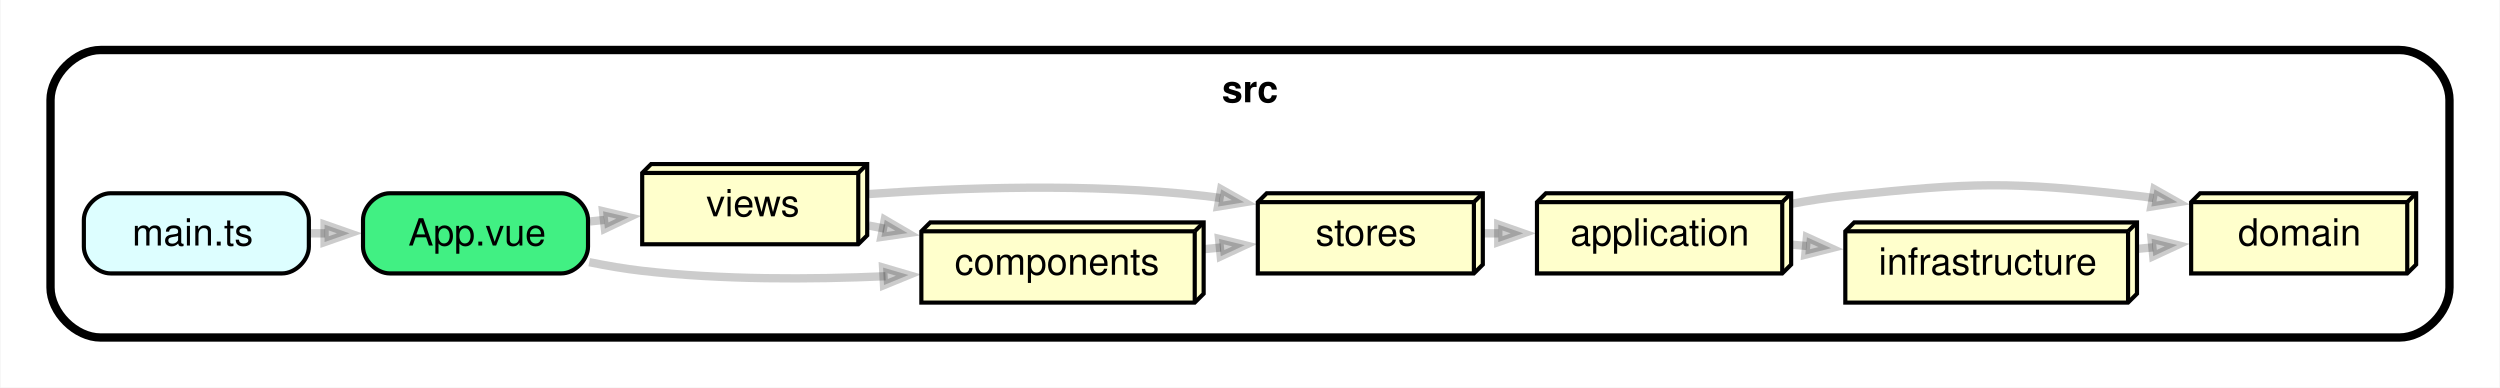
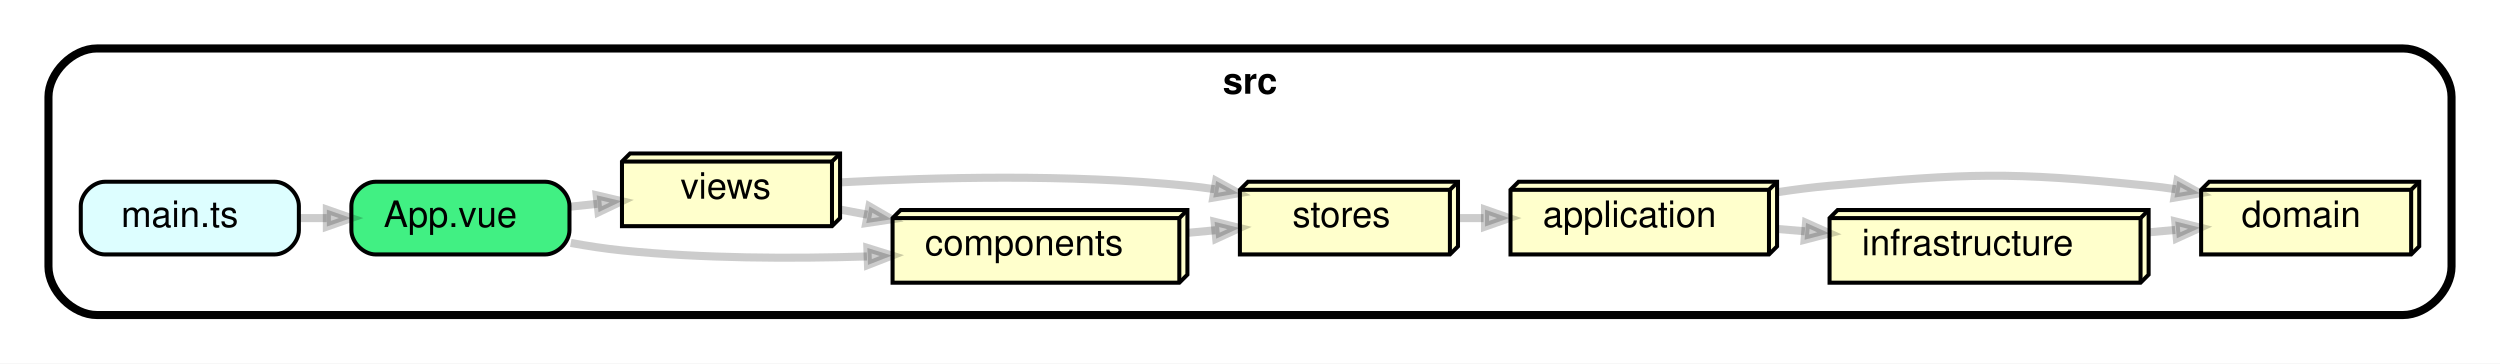
- <svg xmlns="http://www.w3.org/2000/svg" xmlns:xlink="http://www.w3.org/1999/xlink" width="600pt" height="93pt" viewBox="0.00 0.00 599.75 93.00">
-   <g id="graph0" class="graph" transform="scale(1 1) rotate(0) translate(4 89)">
-     <polygon fill="white" stroke="none" points="-4,4 -4,-89 595.75,-89 595.75,4 -4,4" />
+ <svg xmlns="http://www.w3.org/2000/svg" xmlns:xlink="http://www.w3.org/1999/xlink" width="619pt" height="90pt" viewBox="0.00 0.00 619.00 90.00">
+   <g id="graph0" class="graph" transform="scale(1 1) rotate(0) translate(4 86)">
+     <polygon fill="white" stroke="transparent" points="-4,4 -4,-86 615,-86 615,4 -4,4" />
    <g id="clust1" class="cluster">
-       <path fill="#ffffff" stroke="black" stroke-width="2" d="M20,-8C20,-8 571.75,-8 571.75,-8 577.75,-8 583.75,-14 583.75,-20 583.75,-20 583.75,-65 583.75,-65 583.75,-71 577.75,-77 571.75,-77 571.75,-77 20,-77 20,-77 14,-77 8,-71 8,-65 8,-65 8,-20 8,-20 8,-14 14,-8 20,-8" />
-       <text text-anchor="middle" x="295.88" y="-64.45" font-family="Helvetica,sans-Serif" font-weight="bold" font-size="9.00">src</text>
+       <path fill="#ffffff" stroke="black" stroke-width="2" d="M20,-8C20,-8 591,-8 591,-8 597,-8 603,-14 603,-20 603,-20 603,-62 603,-62 603,-68 597,-74 591,-74 591,-74 20,-74 20,-74 14,-74 8,-68 8,-62 8,-62 8,-20 8,-20 8,-14 14,-8 20,-8" />
+       <text text-anchor="middle" x="305.5" y="-62.8" font-family="Helvetica,sans-Serif" font-weight="bold" font-size="9.00">src</text>
    </g>
    <g id="node1" class="node">
      <g id="a_node1">
        <a xlink:href="src/App.vue" xlink:title="App.vue">
-           <path fill="#41f083" stroke="black" d="M130.58,-42.62C130.58,-42.62 89.42,-42.62 89.42,-42.62 86.21,-42.62 83,-39.42 83,-36.21 83,-36.21 83,-29.79 83,-29.79 83,-26.58 86.21,-23.38 89.42,-23.38 89.42,-23.38 130.58,-23.38 130.58,-23.38 133.79,-23.38 137,-26.58 137,-29.79 137,-29.79 137,-36.21 137,-36.21 137,-39.42 133.79,-42.62 130.58,-42.62" />
-           <text text-anchor="start" x="93.88" y="-30.07" font-family="Helvetica,sans-Serif" font-size="9.00">App.vue</text>
+           <path fill="#41f083" stroke="black" d="M131,-41C131,-41 89,-41 89,-41 86,-41 83,-38 83,-35 83,-35 83,-29 83,-29 83,-26 86,-23 89,-23 89,-23 131,-23 131,-23 134,-23 137,-26 137,-29 137,-29 137,-35 137,-35 137,-38 134,-41 131,-41" />
+           <text text-anchor="start" x="91" y="-29.8" font-family="Helvetica,sans-Serif" font-size="9.00">App.vue</text>
        </a>
      </g>
    </g>
    <g id="node2" class="node">
      <g id="a_node2">
        <a xlink:href="src/components" xlink:title="components">
-           <polygon fill="#ffffcc" stroke="black" points="284.75,-35.62 219.14,-35.62 217,-33.49 217,-16.38 282.61,-16.38 284.75,-18.51 284.75,-35.62" />
-           <polyline fill="none" stroke="black" points="282.61,-33.49 217,-33.49" />
-           <polyline fill="none" stroke="black" points="282.61,-33.49 282.61,-16.38" />
-           <polyline fill="none" stroke="black" points="282.61,-33.49 284.75,-35.62" />
-           <text text-anchor="start" x="225" y="-23.07" font-family="Helvetica,sans-Serif" font-size="9.00">components</text>
+           <polygon fill="#ffffcc" stroke="black" points="290,-34 219,-34 217,-32 217,-16 288,-16 290,-18 290,-34" />
+           <polyline fill="none" stroke="black" points="288,-32 217,-32 " />
+           <polyline fill="none" stroke="black" points="288,-32 288,-16 " />
+           <polyline fill="none" stroke="black" points="288,-32 290,-34 " />
+           <text text-anchor="start" x="225" y="-22.8" font-family="Helvetica,sans-Serif" font-size="9.00">components</text>
        </a>
      </g>
    </g>
    <g id="edge1" class="edge">
-       <path fill="none" stroke="#000000" stroke-width="2" stroke-opacity="0.2" d="M137.29,-26.08C141.51,-25.22 145.86,-24.47 150,-24 169.1,-21.82 190.39,-21.91 208.39,-22.7" />
-       <polygon fill="#000000" fill-opacity="0.2" stroke="#000000" stroke-width="2" stroke-opacity="0.2" points="207.81,-24.78 213.91,-22.99 208.03,-20.58 207.81,-24.78" />
+       <path fill="none" stroke="#000000" stroke-width="2" stroke-opacity="0.2" d="M137.32,-25.85C141.54,-25.08 145.87,-24.42 150,-24 169.88,-21.98 192.05,-21.93 210.66,-22.5" />
+       <polygon fill="#000000" fill-opacity="0.2" stroke="#000000" stroke-width="2" stroke-opacity="0.2" points="210.76,-24.61 216.83,-22.72 210.91,-20.41 210.76,-24.61" />
    </g>
    <g id="node3" class="node">
      <g id="a_node3">
        <a xlink:href="src/views" xlink:title="views">
-           <polygon fill="#ffffcc" stroke="black" points="204,-49.62 152.14,-49.62 150,-47.49 150,-30.38 201.86,-30.38 204,-32.51 204,-49.62" />
-           <polyline fill="none" stroke="black" points="201.86,-47.49 150,-47.49" />
-           <polyline fill="none" stroke="black" points="201.86,-47.49 201.86,-30.38" />
-           <polyline fill="none" stroke="black" points="201.86,-47.49 204,-49.62" />
-           <text text-anchor="start" x="165.38" y="-37.08" font-family="Helvetica,sans-Serif" font-size="9.00">views</text>
+           <polygon fill="#ffffcc" stroke="black" points="204,-48 152,-48 150,-46 150,-30 202,-30 204,-32 204,-48" />
+           <polyline fill="none" stroke="black" points="202,-46 150,-46 " />
+           <polyline fill="none" stroke="black" points="202,-46 202,-30 " />
+           <polyline fill="none" stroke="black" points="202,-46 204,-48 " />
+           <text text-anchor="start" x="164.5" y="-36.8" font-family="Helvetica,sans-Serif" font-size="9.00">views</text>
        </a>
      </g>
    </g>
    <g id="edge2" class="edge">
-       <path fill="none" stroke="#000000" stroke-width="2" stroke-opacity="0.2" d="M137.44,-35.85C138.58,-35.97 139.74,-36.1 140.9,-36.22" />
-       <polygon fill="#000000" fill-opacity="0.2" stroke="#000000" stroke-width="2" stroke-opacity="0.2" points="140.6,-38.3 146.79,-36.85 141.05,-34.12 140.6,-38.3" />
+       <path fill="none" stroke="#000000" stroke-width="2" stroke-opacity="0.2" d="M137.06,-34.81C139.32,-35.05 141.61,-35.3 143.9,-35.54" />
+       <polygon fill="#000000" fill-opacity="0.2" stroke="#000000" stroke-width="2" stroke-opacity="0.2" points="143.74,-37.64 149.93,-36.19 144.19,-33.46 143.74,-37.64" />
    </g>
    <g id="node7" class="node">
      <g id="a_node7">
        <a xlink:href="src/stores" xlink:title="stores">
-           <polygon fill="#ffffcc" stroke="black" points="351.75,-42.62 299.89,-42.62 297.75,-40.49 297.75,-23.38 349.61,-23.38 351.75,-25.51 351.75,-42.62" />
-           <polyline fill="none" stroke="black" points="349.61,-40.49 297.75,-40.49" />
-           <polyline fill="none" stroke="black" points="349.61,-40.49 349.61,-23.38" />
-           <polyline fill="none" stroke="black" points="349.61,-40.49 351.75,-42.62" />
-           <text text-anchor="start" x="311.62" y="-30.07" font-family="Helvetica,sans-Serif" font-size="9.00">stores</text>
+           <polygon fill="#ffffcc" stroke="black" points="357,-41 305,-41 303,-39 303,-23 355,-23 357,-25 357,-41" />
+           <polyline fill="none" stroke="black" points="355,-39 303,-39 " />
+           <polyline fill="none" stroke="black" points="355,-39 355,-23 " />
+           <polyline fill="none" stroke="black" points="355,-39 357,-41 " />
+           <text text-anchor="start" x="316" y="-29.8" font-family="Helvetica,sans-Serif" font-size="9.00">stores</text>
        </a>
      </g>
    </g>
    <g id="edge5" class="edge">
-       <path fill="none" stroke="#000000" stroke-width="2" stroke-opacity="0.2" d="M284.87,-29.21C286.21,-29.34 287.55,-29.47 288.89,-29.6" />
-       <polygon fill="#000000" fill-opacity="0.2" stroke="#000000" stroke-width="2" stroke-opacity="0.2" points="288.44,-31.67 294.62,-30.16 288.85,-27.49 288.44,-31.67" />
+       <path fill="none" stroke="#000000" stroke-width="2" stroke-opacity="0.2" d="M290,-28.34C292.31,-28.55 294.63,-28.77 296.92,-28.99" />
+       <polygon fill="#000000" fill-opacity="0.2" stroke="#000000" stroke-width="2" stroke-opacity="0.2" points="296.73,-31.08 302.9,-29.55 297.13,-26.9 296.73,-31.08" />
    </g>
    <g id="edge9" class="edge">
-       <path fill="none" stroke="#000000" stroke-width="2" stroke-opacity="0.2" d="M204.36,-34.87C205.61,-34.62 206.88,-34.38 208.16,-34.13" />
-       <polygon fill="#000000" fill-opacity="0.2" stroke="#000000" stroke-width="2" stroke-opacity="0.2" points="208.21,-36.26 213.7,-33.05 207.41,-32.13 208.21,-36.26" />
+       <path fill="none" stroke="#000000" stroke-width="2" stroke-opacity="0.2" d="M204.06,-34.1C206.24,-33.69 208.48,-33.27 210.75,-32.85" />
+       <polygon fill="#000000" fill-opacity="0.2" stroke="#000000" stroke-width="2" stroke-opacity="0.2" points="211.26,-34.89 216.77,-31.71 210.48,-30.76 211.26,-34.89" />
    </g>
    <g id="edge10" class="edge">
-       <path fill="none" stroke="#000000" stroke-width="2" stroke-opacity="0.2" d="M204.41,-42.43C226.07,-43.95 257.49,-45.1 284.75,-42 286.04,-41.85 287.36,-41.68 288.68,-41.48" />
-       <polygon fill="#000000" fill-opacity="0.2" stroke="#000000" stroke-width="2" stroke-opacity="0.2" points="288.94,-43.57 294.48,-40.45 288.2,-39.43 288.94,-43.57" />
+       <path fill="none" stroke="#000000" stroke-width="2" stroke-opacity="0.2" d="M204.33,-40.86C227.07,-42.08 260.79,-42.97 290,-40 292.19,-39.78 294.44,-39.49 296.7,-39.15" />
+       <polygon fill="#000000" fill-opacity="0.2" stroke="#000000" stroke-width="2" stroke-opacity="0.2" points="297.11,-41.21 302.68,-38.15 296.41,-37.07 297.11,-41.21" />
    </g>
    <g id="node4" class="node">
      <g id="a_node4">
        <a xlink:href="src/application" xlink:title="application">
-           <polygon fill="#ffffcc" stroke="black" points="425.75,-42.62 366.89,-42.62 364.75,-40.49 364.75,-23.38 423.61,-23.38 425.75,-25.51 425.75,-42.62" />
-           <polyline fill="none" stroke="black" points="423.61,-40.49 364.75,-40.49" />
-           <polyline fill="none" stroke="black" points="423.61,-40.49 423.61,-23.38" />
-           <polyline fill="none" stroke="black" points="423.61,-40.49 425.75,-42.62" />
-           <text text-anchor="start" x="372.75" y="-30.07" font-family="Helvetica,sans-Serif" font-size="9.00">application</text>
+           <polygon fill="#ffffcc" stroke="black" points="436,-41 372,-41 370,-39 370,-23 434,-23 436,-25 436,-41" />
+           <polyline fill="none" stroke="black" points="434,-39 370,-39 " />
+           <polyline fill="none" stroke="black" points="434,-39 434,-23 " />
+           <polyline fill="none" stroke="black" points="434,-39 436,-41 " />
+           <text text-anchor="start" x="378" y="-29.8" font-family="Helvetica,sans-Serif" font-size="9.00">application</text>
        </a>
      </g>
    </g>
    <g id="node5" class="node">
      <g id="a_node5">
        <a xlink:href="src/infrastructure" xlink:title="infrastructure">
-           <polygon fill="#ffffcc" stroke="black" points="508.75,-35.62 440.89,-35.62 438.75,-33.49 438.75,-16.38 506.61,-16.38 508.75,-18.51 508.75,-35.62" />
-           <polyline fill="none" stroke="black" points="506.61,-33.49 438.75,-33.49" />
-           <polyline fill="none" stroke="black" points="506.61,-33.49 506.61,-16.38" />
-           <polyline fill="none" stroke="black" points="506.61,-33.49 508.75,-35.62" />
-           <text text-anchor="start" x="446.75" y="-23.07" font-family="Helvetica,sans-Serif" font-size="9.00">infrastructure</text>
+           <polygon fill="#ffffcc" stroke="black" points="528,-34 451,-34 449,-32 449,-16 526,-16 528,-18 528,-34" />
+           <polyline fill="none" stroke="black" points="526,-32 449,-32 " />
+           <polyline fill="none" stroke="black" points="526,-32 526,-16 " />
+           <polyline fill="none" stroke="black" points="526,-32 528,-34 " />
+           <text text-anchor="start" x="457" y="-22.8" font-family="Helvetica,sans-Serif" font-size="9.00">infrastructure</text>
        </a>
      </g>
    </g>
    <g id="edge3" class="edge">
-       <path fill="none" stroke="#000000" stroke-width="2" stroke-opacity="0.2" d="M426.05,-30.27C427.18,-30.17 428.32,-30.07 429.47,-29.96" />
-       <polygon fill="#000000" fill-opacity="0.2" stroke="#000000" stroke-width="2" stroke-opacity="0.2" points="429.53,-32.06 435.32,-29.43 429.15,-27.88 429.53,-32.06" />
+       <path fill="none" stroke="#000000" stroke-width="2" stroke-opacity="0.2" d="M436.04,-29.31C438.29,-29.13 440.58,-28.93 442.88,-28.74" />
+       <polygon fill="#000000" fill-opacity="0.2" stroke="#000000" stroke-width="2" stroke-opacity="0.2" points="443.17,-30.82 448.97,-28.23 442.82,-26.64 443.17,-30.82" />
    </g>
    <g id="node6" class="node">
      <g id="a_node6">
        <a xlink:href="src/domain" xlink:title="domain">
-           <polygon fill="#ffffcc" stroke="black" points="575.75,-42.62 523.89,-42.62 521.75,-40.49 521.75,-23.38 573.61,-23.38 575.75,-25.51 575.75,-42.62" />
-           <polyline fill="none" stroke="black" points="573.61,-40.49 521.75,-40.49" />
-           <polyline fill="none" stroke="black" points="573.61,-40.49 573.61,-23.38" />
-           <polyline fill="none" stroke="black" points="573.61,-40.49 575.75,-42.62" />
-           <text text-anchor="start" x="533" y="-30.07" font-family="Helvetica,sans-Serif" font-size="9.00">domain</text>
+           <polygon fill="#ffffcc" stroke="black" points="595,-41 543,-41 541,-39 541,-23 593,-23 595,-25 595,-41" />
+           <polyline fill="none" stroke="black" points="593,-39 541,-39 " />
+           <polyline fill="none" stroke="black" points="593,-39 593,-23 " />
+           <polyline fill="none" stroke="black" points="593,-39 595,-41 " />
+           <text text-anchor="start" x="551" y="-29.8" font-family="Helvetica,sans-Serif" font-size="9.00">domain</text>
        </a>
      </g>
    </g>
    <g id="edge4" class="edge">
-       <path fill="none" stroke="#000000" stroke-width="2" stroke-opacity="0.2" d="M425.85,-40.09C430.15,-40.88 434.55,-41.56 438.75,-42 469.69,-45.24 477.84,-45.52 508.75,-42 510.04,-41.85 511.36,-41.68 512.68,-41.48" />
-       <polygon fill="#000000" fill-opacity="0.2" stroke="#000000" stroke-width="2" stroke-opacity="0.2" points="512.94,-43.57 518.48,-40.45 512.2,-39.43 512.94,-43.57" />
+       <path fill="none" stroke="#000000" stroke-width="2" stroke-opacity="0.2" d="M436.35,-38.45C440.59,-39.09 444.89,-39.64 449,-40 483.98,-43.08 493.07,-43.55 528,-40 530.19,-39.78 532.44,-39.49 534.7,-39.15" />
+       <polygon fill="#000000" fill-opacity="0.2" stroke="#000000" stroke-width="2" stroke-opacity="0.2" points="535.11,-41.21 540.68,-38.15 534.41,-37.07 535.11,-41.21" />
    </g>
    <g id="edge6" class="edge">
-       <path fill="none" stroke="#000000" stroke-width="2" stroke-opacity="0.2" d="M509.11,-29.3C510.28,-29.41 511.45,-29.52 512.61,-29.63" />
-       <polygon fill="#000000" fill-opacity="0.2" stroke="#000000" stroke-width="2" stroke-opacity="0.2" points="512.25,-31.71 518.42,-30.19 512.65,-27.52 512.25,-31.71" />
+       <path fill="none" stroke="#000000" stroke-width="2" stroke-opacity="0.2" d="M528.25,-28.5C530.37,-28.69 532.49,-28.88 534.58,-29.07" />
+       <polygon fill="#000000" fill-opacity="0.2" stroke="#000000" stroke-width="2" stroke-opacity="0.2" points="534.6,-31.18 540.76,-29.63 534.98,-27 534.6,-31.18" />
    </g>
    <g id="edge8" class="edge">
-       <path fill="none" stroke="#000000" stroke-width="2" stroke-opacity="0.2" d="M352.04,-33C353.18,-33 354.34,-33 355.51,-33" />
-       <polygon fill="#000000" fill-opacity="0.2" stroke="#000000" stroke-width="2" stroke-opacity="0.2" points="355.46,-35.1 361.46,-33 355.46,-30.9 355.46,-35.1" />
+       <path fill="none" stroke="#000000" stroke-width="2" stroke-opacity="0.2" d="M357.03,-32C359.09,-32 361.2,-32 363.32,-32" />
+       <polygon fill="#000000" fill-opacity="0.2" stroke="#000000" stroke-width="2" stroke-opacity="0.2" points="363.69,-34.1 369.69,-32 363.69,-29.9 363.69,-34.1" />
    </g>
    <g id="node8" class="node">
      <g id="a_node8">
        <a xlink:href="src/main.ts" xlink:title="main.ts">
-           <path fill="#ddfeff" stroke="black" d="M63.58,-42.62C63.58,-42.62 22.42,-42.62 22.42,-42.62 19.21,-42.62 16,-39.42 16,-36.21 16,-36.21 16,-29.79 16,-29.79 16,-26.58 19.21,-23.38 22.42,-23.38 22.42,-23.38 63.58,-23.38 63.58,-23.38 66.79,-23.38 70,-26.58 70,-29.79 70,-29.79 70,-36.21 70,-36.21 70,-39.42 66.79,-42.62 63.58,-42.62" />
-           <text text-anchor="start" x="27.62" y="-30.07" font-family="Helvetica,sans-Serif" font-size="9.00">main.ts</text>
+           <path fill="#ddfeff" stroke="black" d="M64,-41C64,-41 22,-41 22,-41 19,-41 16,-38 16,-35 16,-35 16,-29 16,-29 16,-26 19,-23 22,-23 22,-23 64,-23 64,-23 67,-23 70,-26 70,-29 70,-29 70,-35 70,-35 70,-38 67,-41 64,-41" />
+           <text text-anchor="start" x="26" y="-29.8" font-family="Helvetica,sans-Serif" font-size="9.00">main.ts</text>
        </a>
      </g>
    </g>
    <g id="edge7" class="edge">
-       <path fill="none" stroke="#000000" stroke-width="2" stroke-opacity="0.2" d="M70.44,-33C71.58,-33 72.74,-33 73.9,-33" />
-       <polygon fill="#000000" fill-opacity="0.2" stroke="#000000" stroke-width="2" stroke-opacity="0.2" points="73.77,-35.1 79.77,-33 73.77,-30.9 73.77,-35.1" />
+       <path fill="none" stroke="#000000" stroke-width="2" stroke-opacity="0.2" d="M70.06,-32C72.32,-32 74.61,-32 76.9,-32" />
+       <polygon fill="#000000" fill-opacity="0.2" stroke="#000000" stroke-width="2" stroke-opacity="0.2" points="76.93,-34.1 82.93,-32 76.93,-29.9 76.93,-34.1" />
    </g>
  </g>
</svg>
